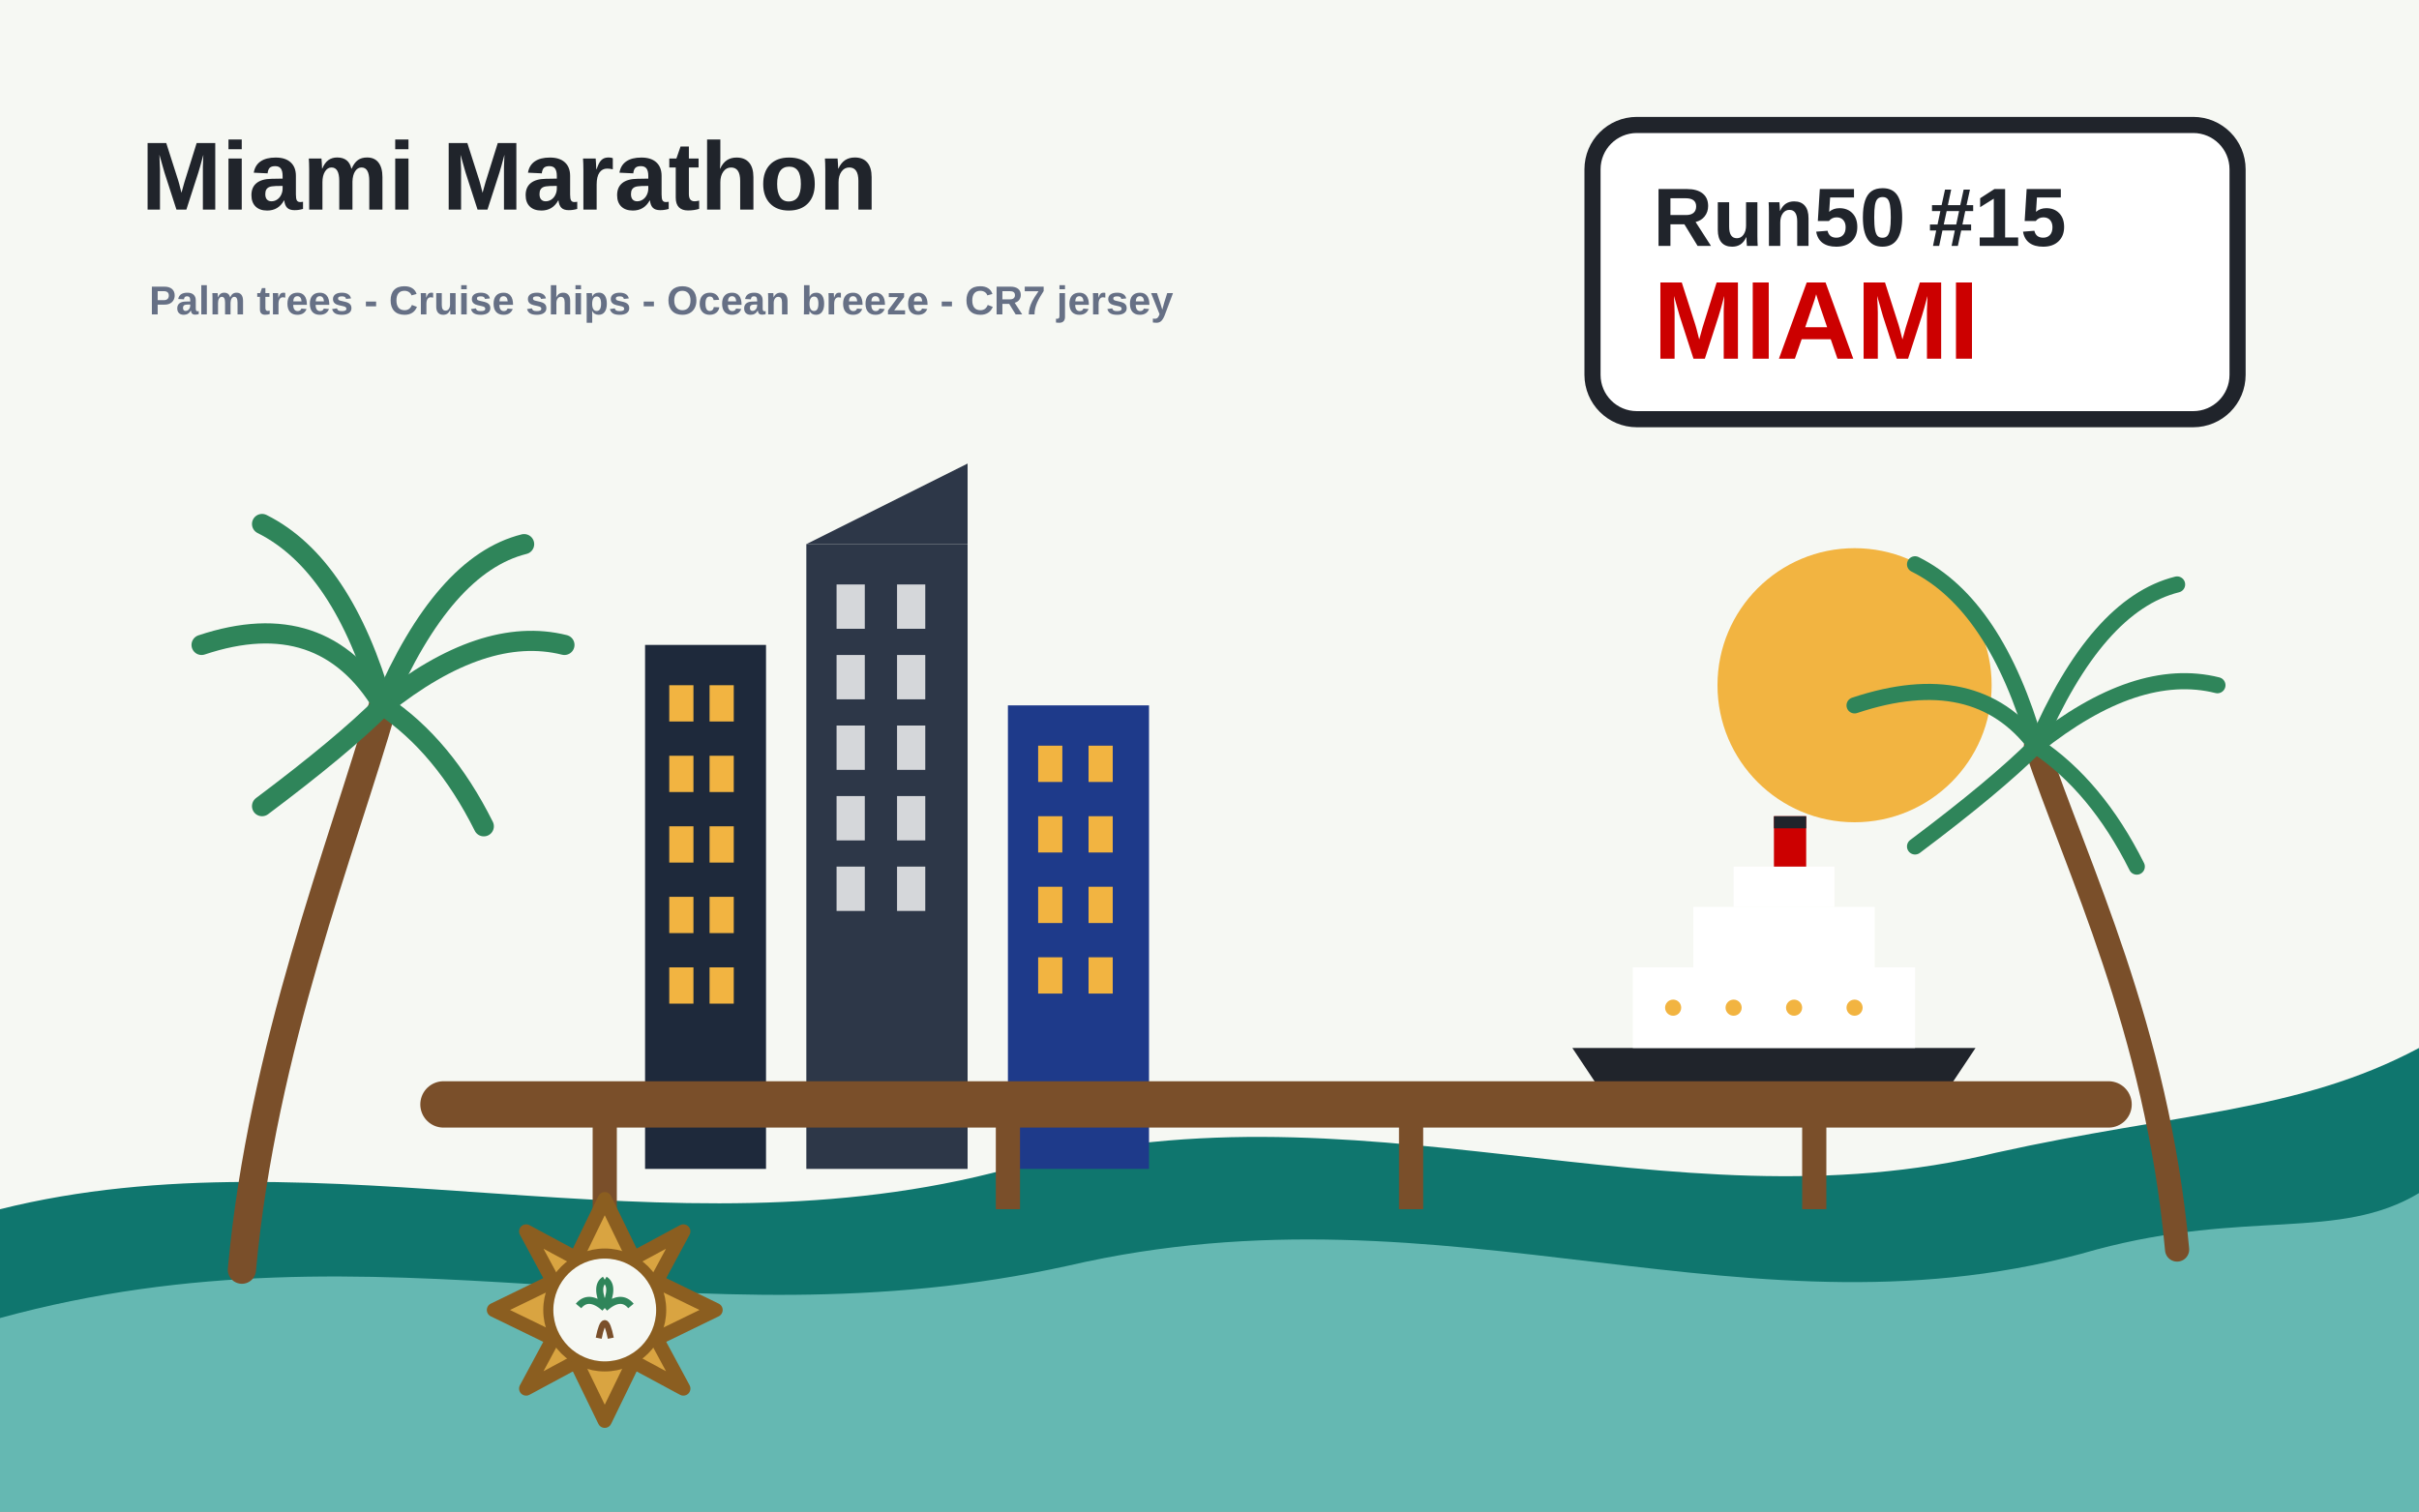
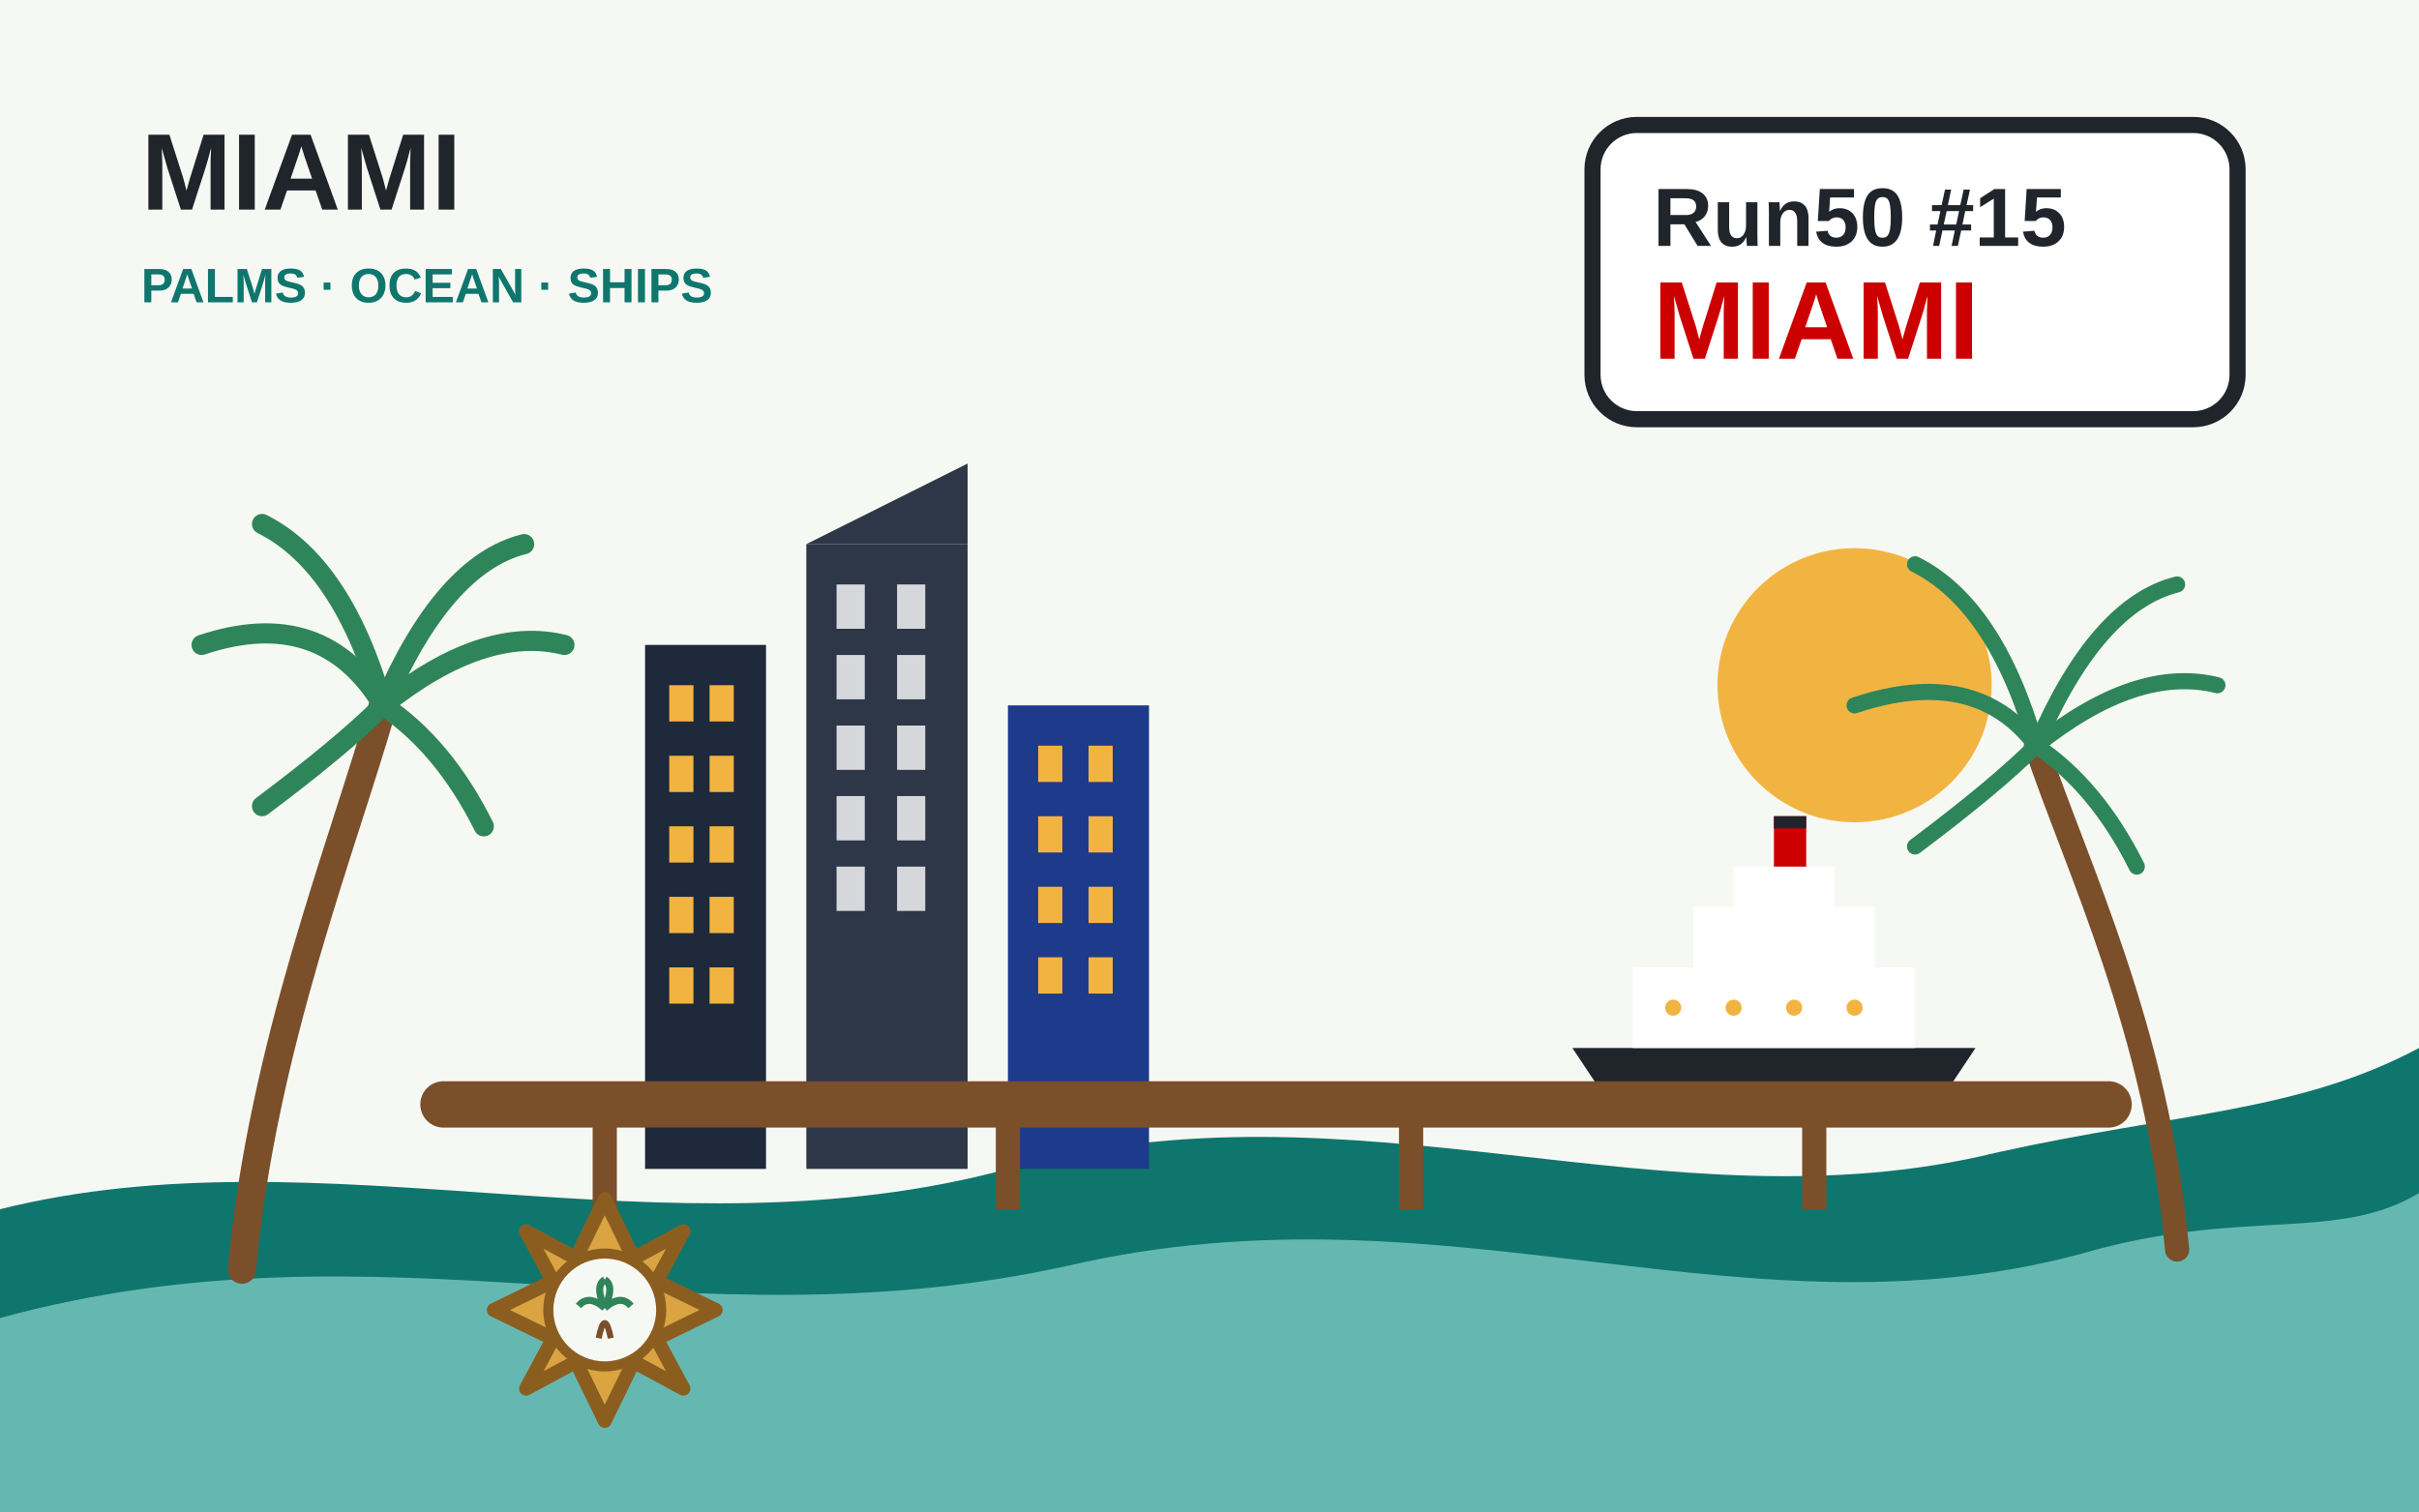
<svg xmlns="http://www.w3.org/2000/svg" viewBox="0 0 1200 750" role="img" aria-labelledby="title desc">
  <rect width="1200" height="750" fill="#f6f8f3" />
-   <text x="70" y="104" font-family="Arial, Helvetica, sans-serif" font-size="48" font-weight="900" fill="#20242b">Miami Marathon</text>
-   <text x="74" y="156" font-family="Arial, Helvetica, sans-serif" font-size="20" font-weight="700" fill="#667085">Palm trees - Cruise ships - Ocean breeze - CR7 jersey</text>
+   <g transform="translate(70 104)">
+     <text x="0" y="0" font-family="Arial, Helvetica, sans-serif" font-size="54" font-weight="900" fill="#20242b">MIAMI</text>
+     <text x="0" y="46" font-family="Arial, Helvetica, sans-serif" font-size="24" font-weight="700" fill="#0f766e">PALMS · OCEAN · SHIPS</text>
+   </g>
  <rect x="790" y="62" width="320" height="146" rx="22" fill="#ffffff" stroke="#20242b" stroke-width="8" />
  <text x="820" y="122" font-family="Arial, Helvetica, sans-serif" font-size="41" font-weight="900" fill="#20242b">Run50 #15</text>
  <text x="820" y="178" font-family="Arial, Helvetica, sans-serif" font-size="55" font-weight="900" fill="#cc0000">MIAMI</text>
  <circle cx="920" cy="340" r="68" fill="#f2b441" />
  <path d="M0 600 C160 560 330 626 500 580 C672 532 826 612 990 572 C1080 552 1140 552 1200 520 L1200 750 L0 750 Z" fill="#0f766e" />
  <g transform="translate(80 10)">
    <path d="M720 540 L880 540 L900 510 L700 510 Z" fill="#20242b" />
    <rect x="730" y="470" width="140" height="40" fill="#ffffff" />
    <rect x="760" y="440" width="90" height="30" fill="#ffffff" />
    <rect x="780" y="420" width="50" height="20" fill="#ffffff" />
    <rect x="800" y="395" width="16" height="25" fill="#cc0000" />
    <rect x="800" y="395" width="16" height="6" fill="#20242b" />
    <circle cx="750" cy="490" r="4" fill="#f2b441" />
    <circle cx="780" cy="490" r="4" fill="#f2b441" />
    <circle cx="810" cy="490" r="4" fill="#f2b441" />
    <circle cx="840" cy="490" r="4" fill="#f2b441" />
  </g>
  <g>
    <rect x="320" y="320" width="60" height="260" fill="#1e293b" />
    <rect x="332" y="340" width="12" height="18" fill="#f2b441" />
    <rect x="352" y="340" width="12" height="18" fill="#f2b441" />
    <rect x="332" y="375" width="12" height="18" fill="#f2b441" />
    <rect x="352" y="375" width="12" height="18" fill="#f2b441" />
    <rect x="332" y="410" width="12" height="18" fill="#f2b441" />
    <rect x="352" y="410" width="12" height="18" fill="#f2b441" />
    <rect x="332" y="445" width="12" height="18" fill="#f2b441" />
    <rect x="352" y="445" width="12" height="18" fill="#f2b441" />
    <rect x="332" y="480" width="12" height="18" fill="#f2b441" />
    <rect x="352" y="480" width="12" height="18" fill="#f2b441" />
    <rect x="400" y="270" width="80" height="310" fill="#2d3748" />
    <path d="M400 270 L480 230 L480 270 Z" fill="#2d3748" />
    <rect x="415" y="290" width="14" height="22" fill="#ffffff" opacity="0.8" />
    <rect x="445" y="290" width="14" height="22" fill="#ffffff" opacity="0.8" />
    <rect x="415" y="325" width="14" height="22" fill="#ffffff" opacity="0.8" />
    <rect x="445" y="325" width="14" height="22" fill="#ffffff" opacity="0.8" />
    <rect x="415" y="360" width="14" height="22" fill="#ffffff" opacity="0.8" />
    <rect x="445" y="360" width="14" height="22" fill="#ffffff" opacity="0.8" />
    <rect x="415" y="395" width="14" height="22" fill="#ffffff" opacity="0.8" />
    <rect x="445" y="395" width="14" height="22" fill="#ffffff" opacity="0.8" />
    <rect x="415" y="430" width="14" height="22" fill="#ffffff" opacity="0.8" />
    <rect x="445" y="430" width="14" height="22" fill="#ffffff" opacity="0.8" />
    <rect x="500" y="350" width="70" height="230" fill="#1e3a8a" />
    <rect x="515" y="370" width="12" height="18" fill="#f2b441" />
    <rect x="540" y="370" width="12" height="18" fill="#f2b441" />
    <rect x="515" y="405" width="12" height="18" fill="#f2b441" />
    <rect x="540" y="405" width="12" height="18" fill="#f2b441" />
    <rect x="515" y="440" width="12" height="18" fill="#f2b441" />
    <rect x="540" y="440" width="12" height="18" fill="#f2b441" />
    <rect x="515" y="475" width="12" height="18" fill="#f2b441" />
    <rect x="540" y="475" width="12" height="18" fill="#f2b441" />
  </g>
  <g>
    <path d="M220 548 L1046 548" stroke="#7a4f2a" stroke-width="23" stroke-linecap="round" fill="none" />
    <line x1="300" y1="548" x2="300" y2="600" stroke="#7a4f2a" stroke-width="12" />
    <line x1="500" y1="548" x2="500" y2="600" stroke="#7a4f2a" stroke-width="12" />
    <line x1="700" y1="548" x2="700" y2="600" stroke="#7a4f2a" stroke-width="12" />
    <line x1="900" y1="548" x2="900" y2="600" stroke="#7a4f2a" stroke-width="12" />
  </g>
  <path d="M0 654 C190 602 340 670 530 628 C720 584 868 670 1040 620 C1115 600 1160 616 1200 592 L1200 750 L0 750 Z" fill="#65b8b2" />
  <g>
    <path d="M120 630 C130 520 170 420 190 350" stroke="#7a4f2a" stroke-width="14" stroke-linecap="round" fill="none" />
    <path d="M190 350 Q160 300 100 320" stroke="#2f855a" stroke-width="10" stroke-linecap="round" fill="none" />
    <path d="M190 350 Q170 280 130 260" stroke="#2f855a" stroke-width="10" stroke-linecap="round" fill="none" />
    <path d="M190 350 Q220 280 260 270" stroke="#2f855a" stroke-width="10" stroke-linecap="round" fill="none" />
    <path d="M190 350 Q240 310 280 320" stroke="#2f855a" stroke-width="10" stroke-linecap="round" fill="none" />
    <path d="M190 350 Q220 370 240 410" stroke="#2f855a" stroke-width="10" stroke-linecap="round" fill="none" />
    <path d="M190 350 Q170 370 130 400" stroke="#2f855a" stroke-width="10" stroke-linecap="round" fill="none" />
  </g>
  <g>
    <path d="M1080 620 C1070 510 1030 430 1010 370" stroke="#7a4f2a" stroke-width="12" stroke-linecap="round" fill="none" />
    <path d="M1010 370 Q980 330 920 350" stroke="#2f855a" stroke-width="8" stroke-linecap="round" fill="none" />
    <path d="M1010 370 Q990 300 950 280" stroke="#2f855a" stroke-width="8" stroke-linecap="round" fill="none" />
    <path d="M1010 370 Q1040 300 1080 290" stroke="#2f855a" stroke-width="8" stroke-linecap="round" fill="none" />
    <path d="M1010 370 Q1060 330 1100 340" stroke="#2f855a" stroke-width="8" stroke-linecap="round" fill="none" />
    <path d="M1010 370 Q1040 390 1060 430" stroke="#2f855a" stroke-width="8" stroke-linecap="round" fill="none" />
    <path d="M1010 370 Q990 390 950 420" stroke="#2f855a" stroke-width="8" stroke-linecap="round" fill="none" />
  </g>
  <g transform="translate(300 650)">
    <path d="M-55 0 L-18 -18 L0 -55 L18 -18 L55 0 L18 18 L0 55 L-18 18 Z" fill="#d9a441" stroke="#8b5e20" stroke-width="7" stroke-linejoin="round" />
    <path d="M-39 -39 L0 -18 L39 -39 L18 0 L39 39 L0 18 L-39 39 L-18 0 Z" fill="#d9a441" stroke="#8b5e20" stroke-width="7" stroke-linejoin="round" />
    <circle cx="0" cy="0" r="28" fill="#f6f8f3" stroke="#8b5e20" stroke-width="5" />
    <path d="M-3 14 C-1 4 1 4 3 14" stroke="#7a4f2a" stroke-width="3" fill="none" />
    <path d="M0 -1 Q-8 -8 -13 -2 M0 -1 Q-5 -12 0 -15 M0 -1 Q8 -8 13 -2 M0 -1 Q5 -12 0 -15" stroke="#2f855a" stroke-width="3.5" fill="none" />
  </g>
</svg>
